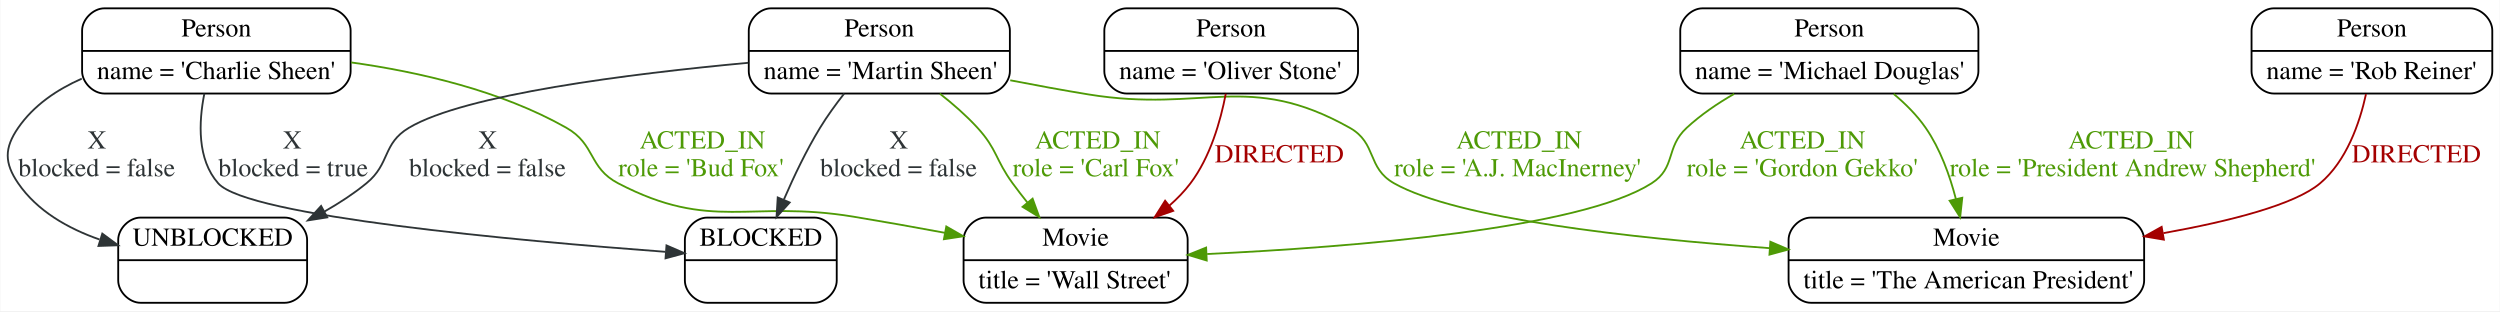
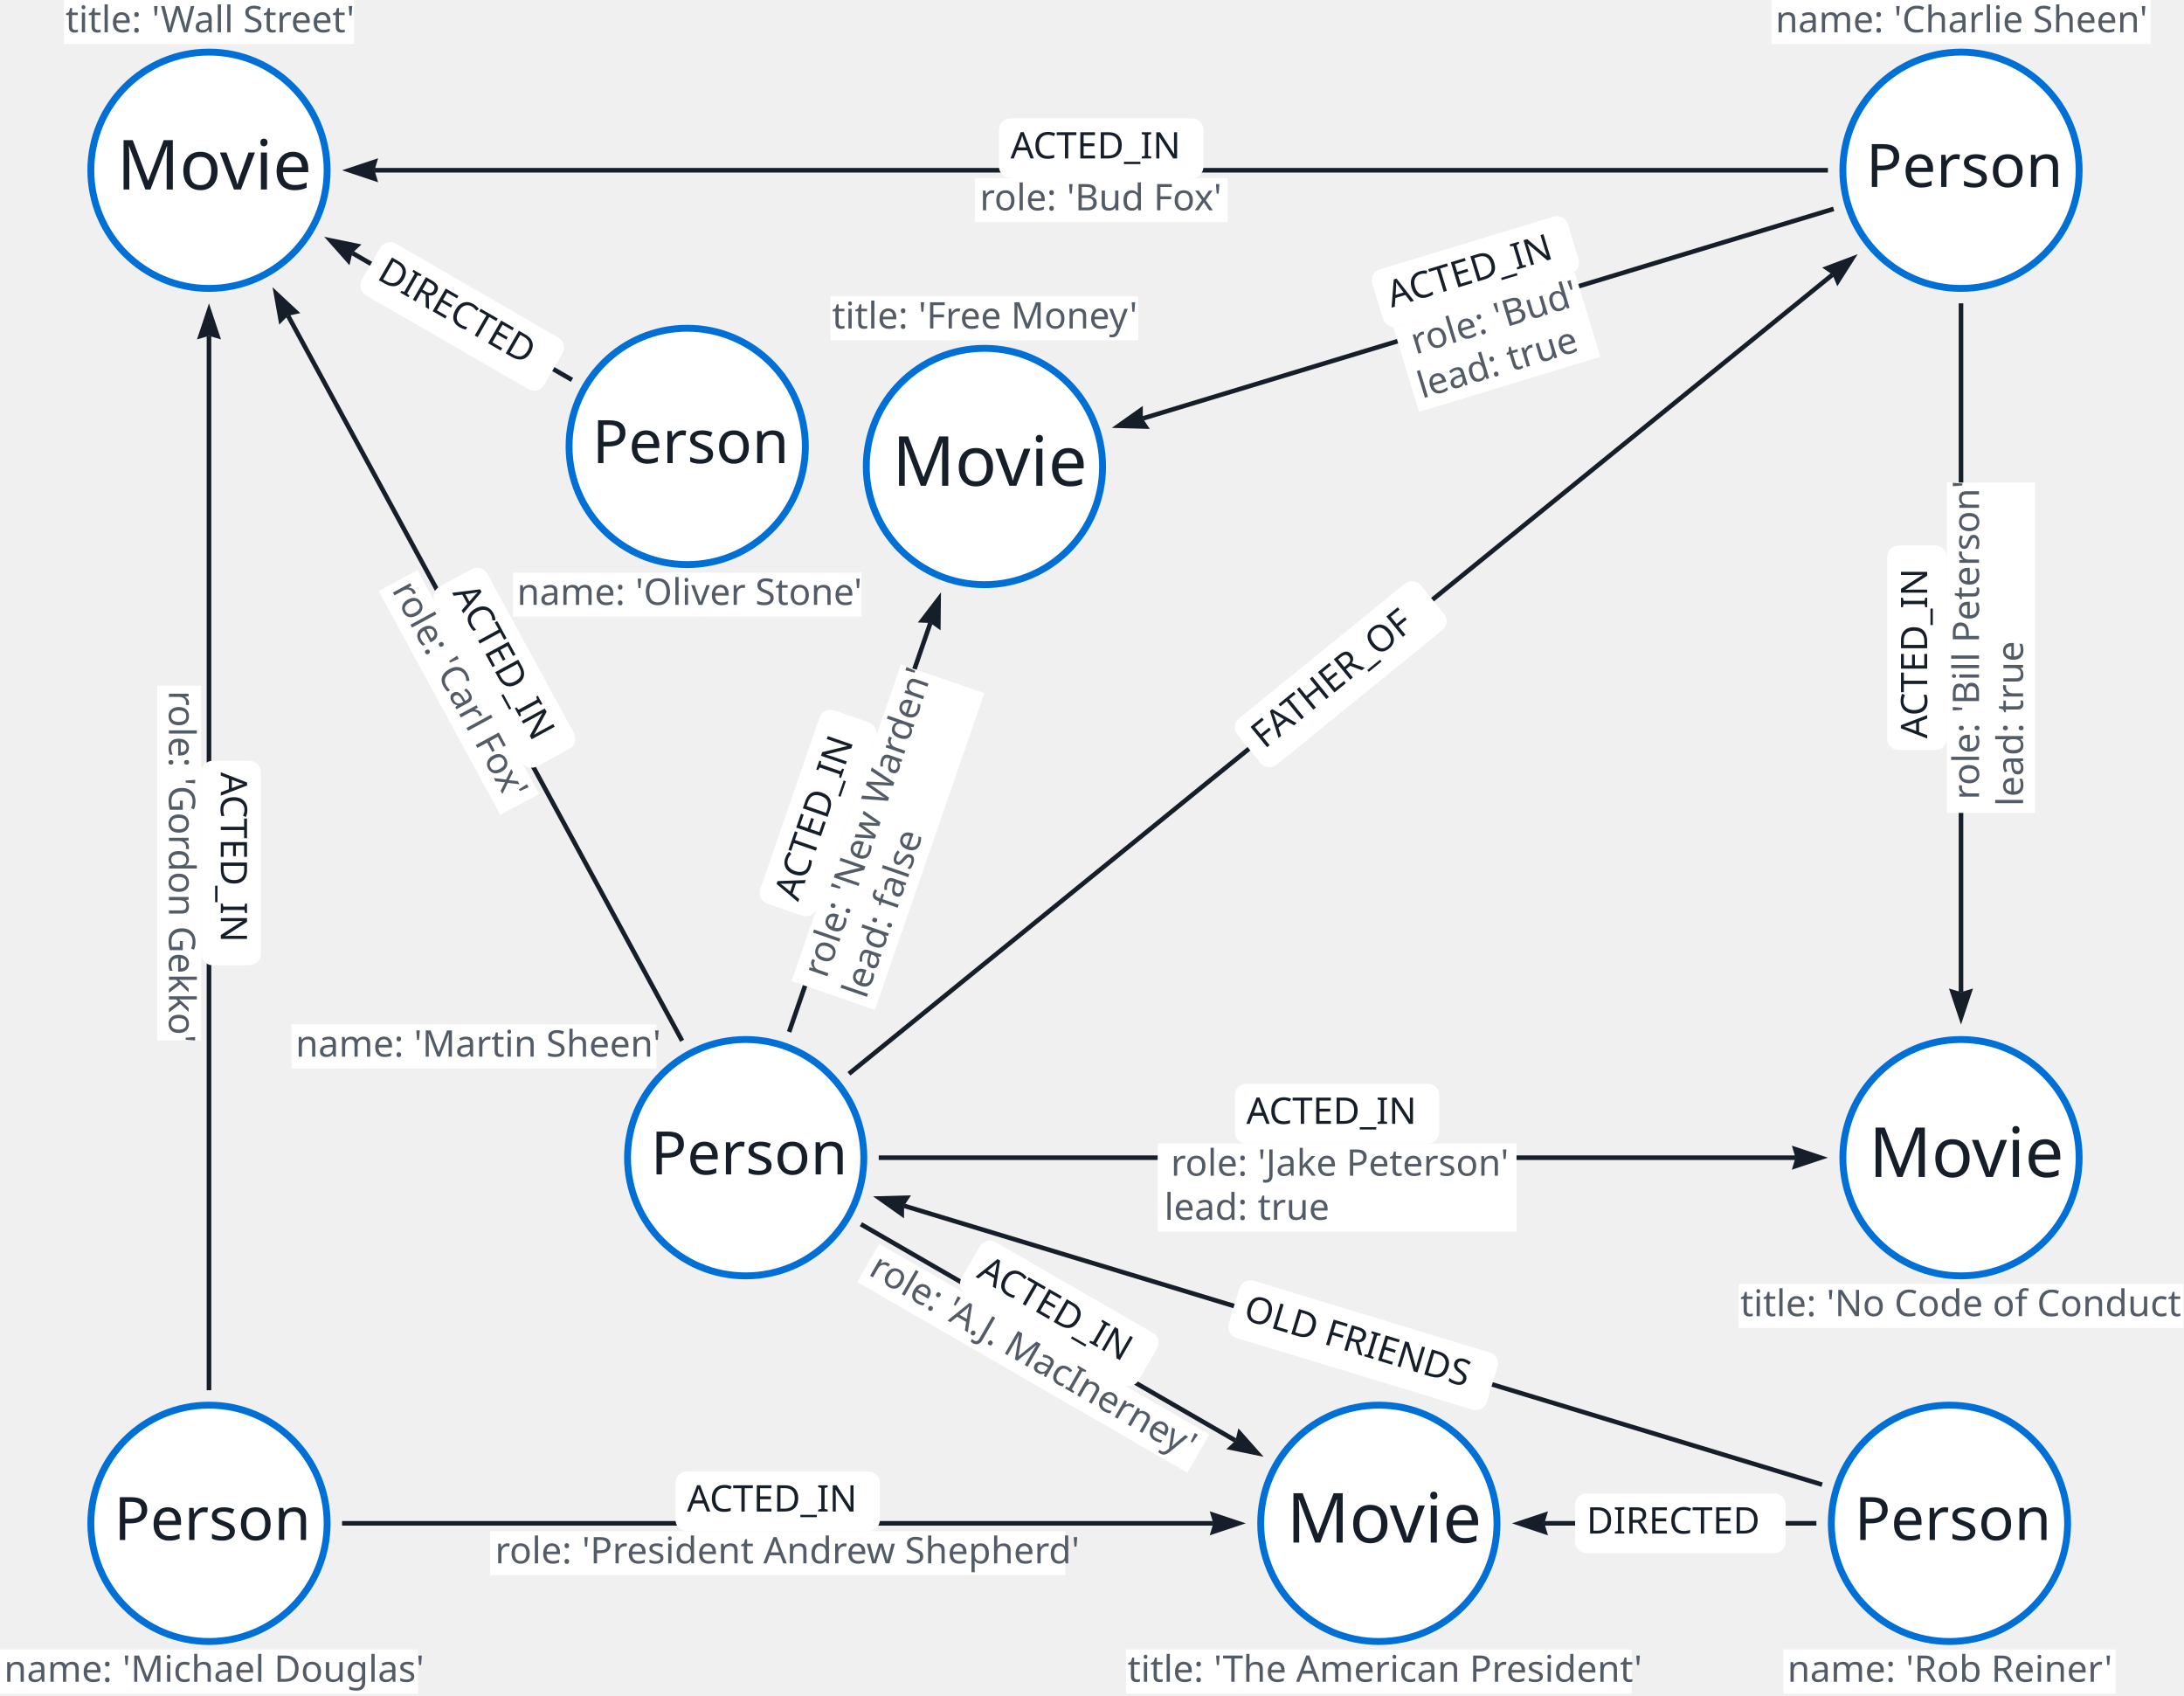
- <svg xmlns="http://www.w3.org/2000/svg" width="1350pt" height="168pt" viewBox="0.00 0.00 1349.67 168.00">
-   <g id="graph0" class="graph" transform="scale(1 1) rotate(0) translate(4 164)">
-     <polygon fill="white" stroke="transparent" points="-4,4 -4,-164 1345.67,-164 1345.67,4 -4,4" />
-     <g id="node1" class="node">
-       <path fill="none" stroke="black" d="M52.17,-113.5C52.17,-113.5 173.17,-113.5 173.17,-113.5 179.17,-113.5 185.17,-119.5 185.17,-125.5 185.17,-125.5 185.17,-147.5 185.17,-147.5 185.17,-153.5 179.17,-159.5 173.17,-159.5 173.17,-159.5 52.17,-159.5 52.17,-159.5 46.17,-159.5 40.17,-153.5 40.17,-147.5 40.17,-147.5 40.17,-125.5 40.17,-125.5 40.17,-119.5 46.17,-113.5 52.17,-113.5" />
-       <text text-anchor="middle" x="112.67" y="-144.3" font-family="Times,serif" font-size="14.00">Person</text>
-       <polyline fill="none" stroke="black" points="40.17,-136.5 185.17,-136.5 " />
-       <text text-anchor="start" x="48.17" y="-121.3" font-family="Times,serif" font-size="14.00">name = 'Charlie Sheen'</text>
-     </g>
-     <g id="node2" class="node">
-       <path fill="none" stroke="black" d="M71.67,-0.5C71.67,-0.5 149.67,-0.5 149.67,-0.5 155.67,-0.5 161.67,-6.5 161.67,-12.5 161.67,-12.5 161.67,-34.5 161.67,-34.5 161.67,-40.5 155.67,-46.5 149.67,-46.5 149.67,-46.5 71.67,-46.5 71.67,-46.5 65.67,-46.5 59.67,-40.5 59.67,-34.5 59.67,-34.5 59.67,-12.5 59.67,-12.5 59.67,-6.5 65.67,-0.5 71.67,-0.5" />
-       <text text-anchor="middle" x="110.67" y="-31.3" font-family="Times,serif" font-size="14.00">UNBLOCKED</text>
-       <polyline fill="none" stroke="black" points="59.67,-23.5 161.67,-23.5 " />
-       <text text-anchor="middle" x="110.67" y="-8.3" font-family="Times,serif" font-size="14.00"> </text>
-     </g>
-     <g id="edge1" class="edge">
-       <path fill="none" stroke="#2e3436" d="M39.99,-121.53C26.49,-115.58 14.03,-107.09 5.67,-95 -1.9,-84.03 -1.87,-75.99 5.67,-65 15.93,-50.05 32.55,-40.62 49.56,-34.67" />
-       <polygon fill="#2e3436" stroke="#2e3436" points="51.08,-37.86 59.59,-31.55 49,-31.18 51.08,-37.86" />
-       <text text-anchor="middle" x="48.17" y="-83.8" font-family="Times,serif" font-size="14.00" fill="#2e3436">X</text>
-       <text text-anchor="start" x="5.67" y="-68.8" font-family="Times,serif" font-size="14.00" fill="#2e3436">blocked = false</text>
-     </g>
-     <g id="node3" class="node">
-       <path fill="none" stroke="black" d="M377.67,-0.5C377.67,-0.5 435.67,-0.5 435.67,-0.5 441.67,-0.5 447.67,-6.5 447.67,-12.5 447.67,-12.5 447.67,-34.5 447.67,-34.5 447.67,-40.5 441.67,-46.5 435.67,-46.5 435.67,-46.5 377.67,-46.5 377.67,-46.5 371.67,-46.5 365.67,-40.5 365.67,-34.5 365.67,-34.5 365.67,-12.5 365.67,-12.5 365.67,-6.5 371.67,-0.5 377.67,-0.5" />
-       <text text-anchor="middle" x="406.67" y="-31.3" font-family="Times,serif" font-size="14.00">BLOCKED</text>
-       <polyline fill="none" stroke="black" points="365.67,-23.5 447.67,-23.5 " />
-       <text text-anchor="middle" x="406.67" y="-8.3" font-family="Times,serif" font-size="14.00"> </text>
-     </g>
-     <g id="edge2" class="edge">
-       <path fill="none" stroke="#2e3436" d="M106.18,-113.43C103.1,-98.01 102.24,-77.93 113.67,-65 129.4,-47.21 275.33,-33.99 355.12,-28.02" />
-       <polygon fill="#2e3436" stroke="#2e3436" points="355.74,-31.48 365.45,-27.26 355.22,-24.5 355.74,-31.48" />
-       <text text-anchor="middle" x="153.67" y="-83.8" font-family="Times,serif" font-size="14.00" fill="#2e3436">X</text>
-       <text text-anchor="start" x="113.67" y="-68.8" font-family="Times,serif" font-size="14.00" fill="#2e3436">blocked = true</text>
-     </g>
-     <g id="node4" class="node">
-       <path fill="none" stroke="black" d="M528.17,-0.5C528.17,-0.5 625.17,-0.5 625.17,-0.5 631.17,-0.5 637.17,-6.5 637.17,-12.5 637.17,-12.5 637.17,-34.5 637.17,-34.5 637.17,-40.5 631.17,-46.5 625.17,-46.5 625.17,-46.5 528.17,-46.5 528.17,-46.5 522.17,-46.5 516.17,-40.5 516.17,-34.5 516.17,-34.5 516.17,-12.5 516.17,-12.5 516.17,-6.5 522.17,-0.5 528.17,-0.5" />
-       <text text-anchor="middle" x="576.67" y="-31.3" font-family="Times,serif" font-size="14.00">Movie</text>
-       <polyline fill="none" stroke="black" points="516.17,-23.5 637.17,-23.5 " />
-       <text text-anchor="start" x="524.17" y="-8.3" font-family="Times,serif" font-size="14.00">title = 'Wall Street'</text>
-     </g>
-     <g id="edge3" class="edge">
-       <path fill="none" stroke="#4e9a06" d="M185.45,-130.29C222.19,-125.16 266.35,-115.02 301.67,-95 317.54,-86.01 313.5,-73.43 329.67,-65 380.23,-38.66 400.42,-56.26 456.67,-47 472.7,-44.36 489.87,-41.29 506.08,-38.28" />
-       <polygon fill="#4e9a06" stroke="#4e9a06" points="506.84,-41.7 516.03,-36.41 505.55,-34.82 506.84,-41.7" />
-       <text text-anchor="middle" x="375.17" y="-83.8" font-family="Times,serif" font-size="14.00" fill="#4e9a06">ACTED_IN</text>
-       <text text-anchor="start" x="329.67" y="-68.8" font-family="Times,serif" font-size="14.00" fill="#4e9a06">role = 'Bud Fox'</text>
-     </g>
-     <g id="node5" class="node">
-       <path fill="none" stroke="black" d="M412.17,-113.5C412.17,-113.5 529.17,-113.5 529.17,-113.5 535.17,-113.5 541.17,-119.5 541.17,-125.5 541.17,-125.5 541.17,-147.5 541.17,-147.5 541.17,-153.5 535.17,-159.5 529.17,-159.5 529.17,-159.5 412.17,-159.5 412.17,-159.5 406.17,-159.5 400.17,-153.5 400.17,-147.5 400.17,-147.5 400.17,-125.5 400.17,-125.5 400.17,-119.5 406.17,-113.5 412.17,-113.5" />
-       <text text-anchor="middle" x="470.67" y="-144.3" font-family="Times,serif" font-size="14.00">Person</text>
-       <polyline fill="none" stroke="black" points="400.17,-136.5 541.17,-136.5 " />
-       <text text-anchor="start" x="408.17" y="-121.3" font-family="Times,serif" font-size="14.00">name = 'Martin Sheen'</text>
-     </g>
-     <g id="edge5" class="edge">
-       <path fill="none" stroke="#2e3436" d="M399.91,-130.09C335.78,-124.15 246.83,-112.97 216.67,-95 202.24,-86.4 206.68,-75.63 193.67,-65 186.82,-59.4 179.06,-54.33 171.11,-49.82" />
-       <polygon fill="#2e3436" stroke="#2e3436" points="172.55,-46.62 162.08,-44.97 169.23,-52.79 172.55,-46.62" />
-       <text text-anchor="middle" x="259.17" y="-83.8" font-family="Times,serif" font-size="14.00" fill="#2e3436">X</text>
-       <text text-anchor="start" x="216.67" y="-68.8" font-family="Times,serif" font-size="14.00" fill="#2e3436">blocked = false</text>
-     </g>
-     <g id="edge4" class="edge">
-       <path fill="none" stroke="#2e3436" d="M451.72,-113.5C447.16,-107.68 442.5,-101.27 438.67,-95 431.28,-82.86 424.53,-68.73 419.16,-56.31" />
-       <polygon fill="#2e3436" stroke="#2e3436" points="422.26,-54.66 415.16,-46.79 415.81,-57.37 422.26,-54.66" />
-       <text text-anchor="middle" x="481.17" y="-83.8" font-family="Times,serif" font-size="14.00" fill="#2e3436">X</text>
-       <text text-anchor="start" x="438.67" y="-68.8" font-family="Times,serif" font-size="14.00" fill="#2e3436">blocked = false</text>
-     </g>
-     <g id="edge7" class="edge">
-       <path fill="none" stroke="#4e9a06" d="M503.34,-113.43C510.46,-107.86 517.65,-101.58 523.67,-95 534.33,-83.36 533.36,-77.74 542.67,-65 545.17,-61.58 547.88,-58.08 550.63,-54.64" />
-       <polygon fill="#4e9a06" stroke="#4e9a06" points="553.44,-56.73 557.06,-46.77 548.02,-52.3 553.44,-56.73" />
-       <text text-anchor="middle" x="588.67" y="-83.8" font-family="Times,serif" font-size="14.00" fill="#4e9a06">ACTED_IN</text>
-       <text text-anchor="start" x="542.67" y="-68.8" font-family="Times,serif" font-size="14.00" fill="#4e9a06">role = 'Carl Fox'</text>
-     </g>
-     <g id="node6" class="node">
-       <path fill="none" stroke="black" d="M973.67,-0.5C973.67,-0.5 1141.67,-0.5 1141.67,-0.5 1147.67,-0.5 1153.67,-6.5 1153.67,-12.5 1153.67,-12.5 1153.67,-34.5 1153.67,-34.5 1153.67,-40.5 1147.67,-46.5 1141.67,-46.5 1141.67,-46.5 973.67,-46.5 973.67,-46.5 967.67,-46.5 961.67,-40.5 961.67,-34.5 961.67,-34.5 961.67,-12.5 961.67,-12.5 961.67,-6.5 967.67,-0.5 973.67,-0.5" />
-       <text text-anchor="middle" x="1057.67" y="-31.3" font-family="Times,serif" font-size="14.00">Movie</text>
-       <polyline fill="none" stroke="black" points="961.67,-23.5 1153.67,-23.5 " />
-       <text text-anchor="start" x="969.67" y="-8.3" font-family="Times,serif" font-size="14.00">title = 'The American President'</text>
-     </g>
-     <g id="edge6" class="edge">
-       <path fill="none" stroke="#4e9a06" d="M541.37,-120.64C555.35,-117.92 569.95,-115.24 583.67,-113 646.03,-102.83 669.59,-125.92 724.67,-95 739.56,-86.64 733.8,-73.38 748.67,-65 782.62,-45.87 876.18,-35.45 951.53,-29.99" />
-       <polygon fill="#4e9a06" stroke="#4e9a06" points="951.83,-33.47 961.56,-29.28 951.34,-26.49 951.83,-33.47" />
-       <text text-anchor="middle" x="816.17" y="-83.8" font-family="Times,serif" font-size="14.00" fill="#4e9a06">ACTED_IN</text>
-       <text text-anchor="start" x="748.67" y="-68.8" font-family="Times,serif" font-size="14.00" fill="#4e9a06">role = 'A.J. MacInerney'</text>
-     </g>
-     <g id="node7" class="node">
-       <path fill="none" stroke="black" d="M915.17,-113.5C915.17,-113.5 1052.17,-113.5 1052.17,-113.5 1058.17,-113.5 1064.17,-119.5 1064.17,-125.5 1064.17,-125.5 1064.17,-147.5 1064.17,-147.5 1064.17,-153.5 1058.17,-159.5 1052.17,-159.5 1052.17,-159.5 915.17,-159.5 915.17,-159.5 909.17,-159.5 903.17,-153.5 903.17,-147.5 903.17,-147.5 903.17,-125.5 903.17,-125.5 903.17,-119.5 909.17,-113.5 915.17,-113.5" />
-       <text text-anchor="middle" x="983.67" y="-144.3" font-family="Times,serif" font-size="14.00">Person</text>
-       <polyline fill="none" stroke="black" points="903.17,-136.5 1064.17,-136.5 " />
-       <text text-anchor="start" x="911.17" y="-121.3" font-family="Times,serif" font-size="14.00">name = 'Michael Douglas'</text>
-     </g>
-     <g id="edge8" class="edge">
-       <path fill="none" stroke="#4e9a06" d="M932.3,-113.32C923.19,-108.09 914.22,-101.97 906.67,-95 895.08,-84.3 900.98,-73.49 887.67,-65 849.07,-40.37 726.94,-30.62 647.71,-26.83" />
-       <polygon fill="#4e9a06" stroke="#4e9a06" points="647.46,-23.32 637.31,-26.36 647.14,-30.31 647.46,-23.32" />
-       <text text-anchor="middle" x="969.17" y="-83.8" font-family="Times,serif" font-size="14.00" fill="#4e9a06">ACTED_IN</text>
-       <text text-anchor="start" x="906.67" y="-68.8" font-family="Times,serif" font-size="14.00" fill="#4e9a06">role = 'Gordon Gekko'</text>
-     </g>
-     <g id="edge9" class="edge">
-       <path fill="none" stroke="#4e9a06" d="M1018.38,-113.31C1024.82,-107.94 1030.98,-101.77 1035.67,-95 1043.57,-83.61 1048.72,-69.26 1052.03,-56.49" />
-       <polygon fill="#4e9a06" stroke="#4e9a06" points="1055.46,-57.21 1054.32,-46.68 1048.64,-55.62 1055.46,-57.21" />
-       <text text-anchor="middle" x="1146.67" y="-83.8" font-family="Times,serif" font-size="14.00" fill="#4e9a06">ACTED_IN</text>
-       <text text-anchor="start" x="1048.67" y="-68.8" font-family="Times,serif" font-size="14.00" fill="#4e9a06">role = 'President Andrew Shepherd'</text>
-     </g>
-     <g id="node8" class="node">
-       <path fill="none" stroke="black" d="M604.17,-113.5C604.17,-113.5 717.17,-113.5 717.17,-113.5 723.17,-113.5 729.17,-119.5 729.17,-125.5 729.17,-125.5 729.17,-147.5 729.17,-147.5 729.17,-153.5 723.17,-159.5 717.17,-159.5 717.17,-159.5 604.17,-159.5 604.17,-159.5 598.17,-159.5 592.17,-153.5 592.17,-147.5 592.17,-147.5 592.17,-125.5 592.17,-125.5 592.17,-119.5 598.17,-113.5 604.17,-113.5" />
-       <text text-anchor="middle" x="660.67" y="-144.3" font-family="Times,serif" font-size="14.00">Person</text>
-       <polyline fill="none" stroke="black" points="592.17,-136.5 729.17,-136.5 " />
-       <text text-anchor="start" x="600.17" y="-121.3" font-family="Times,serif" font-size="14.00">name = 'Oliver Stone'</text>
-     </g>
-     <g id="edge10" class="edge">
-       <path fill="none" stroke="#a40000" d="M657.76,-113.37C654.9,-98.5 649.35,-79.11 638.67,-65 635.38,-60.64 631.47,-56.61 627.24,-52.93" />
-       <polygon fill="#a40000" stroke="#a40000" points="629.35,-50.14 619.34,-46.66 625,-55.62 629.35,-50.14" />
-       <text text-anchor="middle" x="686.67" y="-76.3" font-family="Times,serif" font-size="14.00" fill="#a40000">DIRECTED</text>
-     </g>
-     <g id="node9" class="node">
-       <path fill="none" stroke="black" d="M1223.67,-113.5C1223.67,-113.5 1329.67,-113.5 1329.67,-113.5 1335.67,-113.5 1341.67,-119.5 1341.67,-125.5 1341.67,-125.5 1341.67,-147.5 1341.67,-147.5 1341.67,-153.5 1335.67,-159.5 1329.67,-159.5 1329.67,-159.5 1223.67,-159.5 1223.67,-159.5 1217.67,-159.5 1211.67,-153.5 1211.67,-147.5 1211.67,-147.5 1211.67,-125.5 1211.67,-125.5 1211.67,-119.5 1217.67,-113.5 1223.67,-113.5" />
-       <text text-anchor="middle" x="1276.67" y="-144.3" font-family="Times,serif" font-size="14.00">Person</text>
-       <polyline fill="none" stroke="black" points="1211.67,-136.5 1341.67,-136.5 " />
-       <text text-anchor="start" x="1219.67" y="-121.3" font-family="Times,serif" font-size="14.00">name = 'Rob Reiner'</text>
-     </g>
-     <g id="edge11" class="edge">
-       <path fill="none" stroke="#a40000" d="M1273.47,-113.18C1270.02,-97.43 1262.97,-77.06 1248.67,-65 1235.03,-53.49 1200.27,-44.59 1164.09,-38.11" />
-       <polygon fill="#a40000" stroke="#a40000" points="1164.31,-34.59 1153.86,-36.34 1163.12,-41.49 1164.31,-34.59" />
-       <text text-anchor="middle" x="1300.67" y="-76.3" font-family="Times,serif" font-size="14.00" fill="#a40000">DIRECTED</text>
+ <svg xmlns="http://www.w3.org/2000/svg" width="952" height="739" viewBox="0 0 952 739">
+   <defs>
+     <style type="text/css" />
+   </defs>
+   <g transform="translate(-439.7138 173.6719) scale(1)">
+     <g class="relationship">
+       <g transform="translate(739.2673 20.88018) rotate(-150)" stroke-width="2" stroke="#151E29">
+         <path d="M 58 0 L 168.549 0" />
+         <polygon points="-14.155,0 -15.728,5.243 0,0 -15.728,-5.243" fill="#151E29" transform="translate(182.7041 0) rotate(0)" stroke="none" />
+       </g>
+       <g transform="translate(641.1687 -35.75706) rotate(30) translate(0 -13)">
+         <g transform="translate(0 0)">
+           <g transform="translate(-45.89062 0)" fill="#ffffff" stroke="#151E29" stroke-width="0">
+             <rect x="0" y="0" width="91.781" height="26" rx="5" ry="5" stroke="none" />
+             <text xml:space="preserve" x="5" y="17.457" stroke="none" text-anchor="left" font-family="sans-serif" font-size="16" font-weight="normal" fill="#151E29">DIRECTED</text>
+           </g>
+         </g>
+       </g>
+     </g>
+     <g class="relationship">
+       <g transform="translate(530.8114 490.2076) rotate(-90)" stroke-width="2" stroke="#151E29">
+         <path d="M 58 0 L 517.524 0" />
+         <polygon points="-14.155,0 -15.728,5.243 0,0 -15.728,-5.243" fill="#151E29" transform="translate(531.6794 0) rotate(0)" stroke="none" />
+       </g>
+       <g transform="translate(530.8114 202.4454) rotate(90) translate(0 -22.6)">
+         <g transform="translate(0 0)">
+           <g transform="translate(-44.5625 0)" fill="#ffffff" stroke="#151E29" stroke-width="0">
+             <rect x="0" y="0" width="89.125" height="26" rx="5" ry="5" stroke="none" />
+             <text xml:space="preserve" x="5" y="17.457" stroke="none" text-anchor="left" font-family="sans-serif" font-size="16" font-weight="normal" fill="#151E29">ACTED_IN</text>
+           </g>
+         </g>
+         <g transform="translate(0 26)">
+           <g transform="translate(-77.3125 0)" fill="white">
+             <rect x="0" y="0" width="154.625" height="19.2" rx="0" ry="0" stroke="none" />
+             <g font-family="sans-serif" font-size="16" font-weight="normal" fill="#535B66" text-anchor="end">
+               <text xml:space="preserve" x="35.57" y="14.057" stroke="none">role:</text>
+               <text xml:space="preserve" x="40.016" y="14.057" stroke="none" text-anchor="start">'Gordon Gekko'</text>
+             </g>
+           </g>
+         </g>
+       </g>
+     </g>
+     <g class="relationship">
+       <g transform="translate(764.7521 330.8588) rotate(-118.5298)" stroke-width="2" stroke="#151E29">
+         <path d="M 58 0 L 417.654 0" />
+         <polygon points="-14.155,0 -15.728,5.243 0,0 -15.728,-5.243" fill="#151E29" transform="translate(431.8089 0) rotate(0)" stroke="none" />
+       </g>
+       <g transform="translate(651.1621 121.9116) rotate(61.47017) translate(0 -22.6)">
+         <g transform="translate(0 0)">
+           <g transform="translate(-44.5625 0)" fill="#ffffff" stroke="#151E29" stroke-width="0">
+             <rect x="0" y="0" width="89.125" height="26" rx="5" ry="5" stroke="none" />
+             <text xml:space="preserve" x="5" y="17.457" stroke="none" text-anchor="left" font-family="sans-serif" font-size="16" font-weight="normal" fill="#151E29">ACTED_IN</text>
+           </g>
+         </g>
+         <g transform="translate(0 26)">
+           <g transform="translate(-55.51172 0)" fill="white">
+             <rect x="0" y="0" width="111.023" height="19.2" rx="0" ry="0" stroke="none" />
+             <g font-family="sans-serif" font-size="16" font-weight="normal" fill="#535B66" text-anchor="end">
+               <text xml:space="preserve" x="35.57" y="14.057" stroke="none">role:</text>
+               <text xml:space="preserve" x="40.016" y="14.057" stroke="none" text-anchor="start">'Carl Fox'</text>
+             </g>
+           </g>
+         </g>
+       </g>
+     </g>
+     <g class="relationship">
+       <g transform="translate(530.8114 490.2076) rotate(0)" stroke-width="2" stroke="#151E29">
+         <path d="M 58 0 L 437.786 0" />
+         <polygon points="-14.155,0 -15.728,5.243 0,0 -15.728,-5.243" fill="#151E29" transform="translate(451.9407 0) rotate(0)" stroke="none" />
+       </g>
+       <g transform="translate(778.7043 490.2076) rotate(0) translate(0 -22.6)">
+         <g transform="translate(0 0)">
+           <g transform="translate(-44.5625 0)" fill="#ffffff" stroke="#151E29" stroke-width="0">
+             <rect x="0" y="0" width="89.125" height="26" rx="5" ry="5" stroke="none" />
+             <text xml:space="preserve" x="5" y="17.457" stroke="none" text-anchor="left" font-family="sans-serif" font-size="16" font-weight="normal" fill="#151E29">ACTED_IN</text>
+           </g>
+         </g>
+         <g transform="translate(0 26)">
+           <g transform="translate(-125.3477 0)" fill="white">
+             <rect x="0" y="0" width="250.695" height="19.2" rx="0" ry="0" stroke="none" />
+             <g font-family="sans-serif" font-size="16" font-weight="normal" fill="#535B66" text-anchor="end">
+               <text xml:space="preserve" x="35.57" y="14.057" stroke="none">role:</text>
+               <text xml:space="preserve" x="40.016" y="14.057" stroke="none" text-anchor="start">'President Andrew Shepherd'</text>
+             </g>
+           </g>
+         </g>
+       </g>
+     </g>
+     <g class="relationship">
+       <g transform="translate(764.7521 330.8588) rotate(30)" stroke-width="2" stroke="#151E29">
+         <path d="M 58 0 L 246.542 0" />
+         <polygon points="-14.155,0 -15.728,5.243 0,0 -15.728,-5.243" fill="#151E29" transform="translate(260.6975 0) rotate(0)" stroke="none" />
+       </g>
+       <g transform="translate(896.6228 406.9944) rotate(30) translate(0 -22.6)">
+         <g transform="translate(0 0)">
+           <g transform="translate(-44.5625 0)" fill="#ffffff" stroke="#151E29" stroke-width="0">
+             <rect x="0" y="0" width="89.125" height="26" rx="5" ry="5" stroke="none" />
+             <text xml:space="preserve" x="5" y="17.457" stroke="none" text-anchor="left" font-family="sans-serif" font-size="16" font-weight="normal" fill="#151E29">ACTED_IN</text>
+           </g>
+         </g>
+         <g transform="translate(0 26)">
+           <g transform="translate(-83.08594 0)" fill="white">
+             <rect x="0" y="0" width="166.172" height="19.2" rx="0" ry="0" stroke="none" />
+             <g font-family="sans-serif" font-size="16" font-weight="normal" fill="#535B66" text-anchor="end">
+               <text xml:space="preserve" x="35.57" y="14.057" stroke="none">role:</text>
+               <text xml:space="preserve" x="40.016" y="14.057" stroke="none" text-anchor="start">'A.J. MacInerney'</text>
+             </g>
+           </g>
+         </g>
+       </g>
+     </g>
+     <g class="relationship">
+       <g transform="translate(1294.508 -99.47186) rotate(180)" stroke-width="2" stroke="#151E29">
+         <path d="M 58 0 L 691.541 0" />
+         <polygon points="-14.155,0 -15.728,5.243 0,0 -15.728,-5.243" fill="#151E29" transform="translate(705.6961 0) rotate(0)" stroke="none" />
+       </g>
+       <g transform="translate(919.7371 -99.47186) rotate(360) translate(0 -22.6)">
+         <g transform="translate(0 0)">
+           <g transform="translate(-44.5625 0)" fill="#ffffff" stroke="#151E29" stroke-width="0">
+             <rect x="0" y="0" width="89.125" height="26" rx="5" ry="5" stroke="none" />
+             <text xml:space="preserve" x="5" y="17.457" stroke="none" text-anchor="left" font-family="sans-serif" font-size="16" font-weight="normal" fill="#151E29">ACTED_IN</text>
+           </g>
+         </g>
+         <g transform="translate(0 26)">
+           <g transform="translate(-55.07812 0)" fill="white">
+             <rect x="0" y="0" width="110.156" height="19.2" rx="0" ry="0" stroke="none" />
+             <g font-family="sans-serif" font-size="16" font-weight="normal" fill="#535B66" text-anchor="end">
+               <text xml:space="preserve" x="35.57" y="14.057" stroke="none">role:</text>
+               <text xml:space="preserve" x="40.016" y="14.057" stroke="none" text-anchor="start">'Bud Fox'</text>
+             </g>
+           </g>
+         </g>
+       </g>
+     </g>
+     <g class="relationship">
+       <g transform="translate(1289.476 490.2076) rotate(180)" stroke-width="2" stroke="#151E29">
+         <path d="M 58 0 L 176.568 0" />
+         <polygon points="-14.155,0 -15.728,5.243 0,0 -15.728,-5.243" fill="#151E29" transform="translate(190.7236 0) rotate(0)" stroke="none" />
+       </g>
+       <g transform="translate(1172.192 490.2076) rotate(360) translate(0 -13)">
+         <g transform="translate(0 0)">
+           <g transform="translate(-45.89062 0)" fill="#ffffff" stroke="#151E29" stroke-width="0">
+             <rect x="0" y="0" width="91.781" height="26" rx="5" ry="5" stroke="none" />
+             <text xml:space="preserve" x="5" y="17.457" stroke="none" text-anchor="left" font-family="sans-serif" font-size="16" font-weight="normal" fill="#151E29">DIRECTED</text>
+           </g>
+         </g>
+       </g>
+     </g>
+     <g class="relationship">
+       <g transform="translate(1294.508 -99.47186) rotate(163.1282)" stroke-width="2" stroke="#151E29">
+         <path d="M 58 0 L 372.677 0" />
+         <polygon points="-14.155,0 -15.728,5.243 0,0 -15.728,-5.243" fill="#151E29" transform="translate(386.8317 0) rotate(0)" stroke="none" />
+       </g>
+       <g transform="translate(1088.438 -36.97382) rotate(343.1282) translate(0 -32.2)">
+         <g transform="translate(0 0)">
+           <g transform="translate(-44.5625 0)" fill="#ffffff" stroke="#151E29" stroke-width="0">
+             <rect x="0" y="0" width="89.125" height="26" rx="5" ry="5" stroke="none" />
+             <text xml:space="preserve" x="5" y="17.457" stroke="none" text-anchor="left" font-family="sans-serif" font-size="16" font-weight="normal" fill="#151E29">ACTED_IN</text>
+           </g>
+         </g>
+         <g transform="translate(0 26)">
+           <g transform="translate(-41.30469 0)" fill="white">
+             <rect x="0" y="0" width="82.609" height="38.4" rx="0" ry="0" stroke="none" />
+             <g font-family="sans-serif" font-size="16" font-weight="normal" fill="#535B66" text-anchor="end">
+               <text xml:space="preserve" x="39.141" y="14.057" stroke="none">role:</text>
+               <text xml:space="preserve" x="43.586" y="14.057" stroke="none" text-anchor="start">'Bud'</text>
+               <text xml:space="preserve" x="39.141" y="33.257" stroke="none" text-anchor="end">lead:</text>
+               <text xml:space="preserve" x="43.586" y="33.257" stroke="none" text-anchor="start">true</text>
+             </g>
+           </g>
+         </g>
+       </g>
+     </g>
+     <g class="relationship">
+       <g transform="translate(764.7521 330.8588) rotate(-70.94043)" stroke-width="2" stroke="#151E29">
+         <path d="M 58 0 L 246.542 0" />
+         <polygon points="-14.155,0 -15.728,5.243 0,0 -15.728,-5.243" fill="#151E29" transform="translate(260.6975 0) rotate(0)" stroke="none" />
+       </g>
+       <g transform="translate(814.4764 186.9352) rotate(-70.94043) translate(0 -32.2)">
+         <g transform="translate(0 0)">
+           <g transform="translate(-44.5625 0)" fill="#ffffff" stroke="#151E29" stroke-width="0">
+             <rect x="0" y="0" width="89.125" height="26" rx="5" ry="5" stroke="none" />
+             <text xml:space="preserve" x="5" y="17.457" stroke="none" text-anchor="left" font-family="sans-serif" font-size="16" font-weight="normal" fill="#151E29">ACTED_IN</text>
+           </g>
+         </g>
+         <g transform="translate(0 26)">
+           <g transform="translate(-73.01562 0)" fill="white">
+             <rect x="0" y="0" width="146.031" height="38.4" rx="0" ry="0" stroke="none" />
+             <g font-family="sans-serif" font-size="16" font-weight="normal" fill="#535B66" text-anchor="end">
+               <text xml:space="preserve" x="39.141" y="14.057" stroke="none">role:</text>
+               <text xml:space="preserve" x="43.586" y="14.057" stroke="none" text-anchor="start">'New Warden'</text>
+               <text xml:space="preserve" x="39.141" y="33.257" stroke="none" text-anchor="end">lead:</text>
+               <text xml:space="preserve" x="43.586" y="33.257" stroke="none" text-anchor="start">false</text>
+             </g>
+           </g>
+         </g>
+       </g>
+     </g>
+     <g class="relationship">
+       <g transform="translate(1294.508 -99.47186) rotate(90)" stroke-width="2" stroke="#151E29">
+         <path d="M 58 0 L 358.176 0" />
+         <polygon points="-14.155,0 -15.728,5.243 0,0 -15.728,-5.243" fill="#151E29" transform="translate(372.3307 0) rotate(0)" stroke="none" />
+       </g>
+       <g transform="translate(1294.508 108.6159) rotate(270) translate(0 -32.2)">
+         <g transform="translate(0 0)">
+           <g transform="translate(-44.5625 0)" fill="#ffffff" stroke="#151E29" stroke-width="0">
+             <rect x="0" y="0" width="89.125" height="26" rx="5" ry="5" stroke="none" />
+             <text xml:space="preserve" x="5" y="17.457" stroke="none" text-anchor="left" font-family="sans-serif" font-size="16" font-weight="normal" fill="#151E29">ACTED_IN</text>
+           </g>
+         </g>
+         <g transform="translate(0 26)">
+           <g transform="translate(-71.98047 0)" fill="white">
+             <rect x="0" y="0" width="143.961" height="38.4" rx="0" ry="0" stroke="none" />
+             <g font-family="sans-serif" font-size="16" font-weight="normal" fill="#535B66" text-anchor="end">
+               <text xml:space="preserve" x="39.141" y="14.057" stroke="none">role:</text>
+               <text xml:space="preserve" x="43.586" y="14.057" stroke="none" text-anchor="start">'Bill Peterson'</text>
+               <text xml:space="preserve" x="39.141" y="33.257" stroke="none" text-anchor="end">lead:</text>
+               <text xml:space="preserve" x="43.586" y="33.257" stroke="none" text-anchor="start">true</text>
+             </g>
+           </g>
+         </g>
+       </g>
+     </g>
+     <g class="relationship">
+       <g transform="translate(764.7521 330.8588) rotate(0)" stroke-width="2" stroke="#151E29">
+         <path d="M 58 0 L 457.6 0" />
+         <polygon points="-14.155,0 -15.728,5.243 0,0 -15.728,-5.243" fill="#151E29" transform="translate(471.7554 0) rotate(0)" stroke="none" />
+       </g>
+       <g transform="translate(1022.552 330.8588) rotate(0) translate(0 -32.2)">
+         <g transform="translate(0 0)">
+           <g transform="translate(-44.5625 0)" fill="#ffffff" stroke="#151E29" stroke-width="0">
+             <rect x="0" y="0" width="89.125" height="26" rx="5" ry="5" stroke="none" />
+             <text xml:space="preserve" x="5" y="17.457" stroke="none" text-anchor="left" font-family="sans-serif" font-size="16" font-weight="normal" fill="#151E29">ACTED_IN</text>
+           </g>
+         </g>
+         <g transform="translate(0 26)">
+           <g transform="translate(-78.21094 0)" fill="white">
+             <rect x="0" y="0" width="156.422" height="38.4" rx="0" ry="0" stroke="none" />
+             <g font-family="sans-serif" font-size="16" font-weight="normal" fill="#535B66" text-anchor="end">
+               <text xml:space="preserve" x="39.141" y="14.057" stroke="none">role:</text>
+               <text xml:space="preserve" x="43.586" y="14.057" stroke="none" text-anchor="start">'Jake Peterson'</text>
+               <text xml:space="preserve" x="39.141" y="33.257" stroke="none" text-anchor="end">lead:</text>
+               <text xml:space="preserve" x="43.586" y="33.257" stroke="none" text-anchor="start">true</text>
+             </g>
+           </g>
+         </g>
+       </g>
+     </g>
+     <g class="relationship">
+       <g transform="translate(764.7521 330.8588) rotate(-39.08763)" stroke-width="2" stroke="#151E29">
+         <path d="M 58 0 L 610.359 0" />
+         <polygon points="-14.155,0 -15.728,5.243 0,0 -15.728,-5.243" fill="#151E29" transform="translate(624.514 0) rotate(0)" stroke="none" />
+       </g>
+       <g transform="translate(1024.136 120.1559) rotate(-39.08763) translate(0 -13)">
+         <g transform="translate(0 0)">
+           <g transform="translate(-51.53125 0)" fill="#ffffff" stroke="#151E29" stroke-width="0">
+             <rect x="0" y="0" width="103.062" height="26" rx="5" ry="5" stroke="none" />
+             <text xml:space="preserve" x="5" y="17.457" stroke="none" text-anchor="left" font-family="sans-serif" font-size="16" font-weight="normal" fill="#151E29">FATHER_OF</text>
+           </g>
+         </g>
+       </g>
+     </g>
+     <g class="relationship">
+       <g transform="translate(1289.476 490.2076) rotate(-163.1075)" stroke-width="2" stroke="#151E29">
+         <path d="M 58 0 L 476.231 0" />
+         <polygon points="-14.155,0 -15.728,5.243 0,0 -15.728,-5.243" fill="#151E29" transform="translate(490.3858 0) rotate(0)" stroke="none" />
+       </g>
+       <g transform="translate(1033.886 412.5898) rotate(16.89255) translate(0 -13)">
+         <g transform="translate(0 0)">
+           <g transform="translate(-58.78516 0)" fill="#ffffff" stroke="#151E29" stroke-width="0">
+             <rect x="0" y="0" width="117.57" height="26" rx="5" ry="5" stroke="none" />
+             <text xml:space="preserve" x="5" y="17.457" stroke="none" text-anchor="left" font-family="sans-serif" font-size="16" font-weight="normal" fill="#151E29">OLD FRIENDS</text>
+           </g>
+         </g>
+       </g>
+     </g>
+     <g class="node">
+       <g fill="#ffffff" stroke="#006FD6" stroke-width="3">
+         <circle cx="739.267" cy="20.88" r="51.5" />
+       </g>
+       <g transform="translate(739.2673 20.88018)">
+         <g transform="scale(0.6532968) translate(0 -27)">
+           <g transform="translate(0 0)">
+             <g transform="translate(-63.36914 0)">
+               <g fill="#151E29" stroke="#000000" stroke-width="4" font-family="sans-serif" font-size="40" font-weight="normal">
+                 <text xml:space="preserve" x="0" y="38.143" stroke="none">Person</text>
+               </g>
+             </g>
+           </g>
+         </g>
+         <g transform="translate(3.3677786976552213e-15 55)">
+           <g transform="translate(0 0)">
+             <g transform="translate(-75.97656 0)" fill="white">
+               <rect x="0" y="0" width="151.953" height="19.2" rx="0" ry="0" stroke="none" />
+               <g font-family="sans-serif" font-size="16" font-weight="normal" fill="#535B66" text-anchor="end">
+                 <text xml:space="preserve" x="48.914" y="14.057" stroke="none">name:</text>
+                 <text xml:space="preserve" x="53.359" y="14.057" stroke="none" text-anchor="start">'Oliver Stone'</text>
+               </g>
+             </g>
+           </g>
+         </g>
+       </g>
+     </g>
+     <g class="node">
+       <g fill="#ffffff" stroke="#006FD6" stroke-width="3">
+         <circle cx="530.811" cy="-99.472" r="51.5" />
+       </g>
+       <g transform="translate(530.8114 -99.47186)">
+         <g transform="scale(0.7525988) translate(0 -27)">
+           <g transform="translate(0 0)">
+             <g transform="translate(-53.34961 0)">
+               <g fill="#151E29" stroke="#000000" stroke-width="4" font-family="sans-serif" font-size="40" font-weight="normal">
+                 <text xml:space="preserve" x="0" y="38.143" stroke="none">Movie</text>
+               </g>
+             </g>
+           </g>
+         </g>
+         <g transform="translate(3.3677786976552213e-15 -74.2)">
+           <g transform="translate(0 0)">
+             <g transform="translate(-63.22266 0)" fill="white">
+               <rect x="0" y="0" width="126.445" height="19.2" rx="0" ry="0" stroke="none" />
+               <g font-family="sans-serif" font-size="16" font-weight="normal" fill="#535B66" text-anchor="end">
+                 <text xml:space="preserve" x="33.789" y="14.057" stroke="none">title:</text>
+                 <text xml:space="preserve" x="38.234" y="14.057" stroke="none" text-anchor="start">'Wall Street'</text>
+               </g>
+             </g>
+           </g>
+         </g>
+       </g>
+     </g>
+     <g class="node">
+       <g fill="#ffffff" stroke="#006FD6" stroke-width="3">
+         <circle cx="530.811" cy="490.208" r="51.5" />
+       </g>
+       <g transform="translate(530.8114 490.2076)">
+         <g transform="scale(0.6532968) translate(0 -27)">
+           <g transform="translate(0 0)">
+             <g transform="translate(-63.36914 0)">
+               <g fill="#151E29" stroke="#000000" stroke-width="4" font-family="sans-serif" font-size="40" font-weight="normal">
+                 <text xml:space="preserve" x="0" y="38.143" stroke="none">Person</text>
+               </g>
+             </g>
+           </g>
+         </g>
+         <g transform="translate(3.3677786976552213e-15 55)">
+           <g transform="translate(0 0)">
+             <g transform="translate(-91.09766 0)" fill="white">
+               <rect x="0" y="0" width="182.195" height="19.2" rx="0" ry="0" stroke="none" />
+               <g font-family="sans-serif" font-size="16" font-weight="normal" fill="#535B66" text-anchor="end">
+                 <text xml:space="preserve" x="48.914" y="14.057" stroke="none">name:</text>
+                 <text xml:space="preserve" x="53.359" y="14.057" stroke="none" text-anchor="start">'Michael Douglas'</text>
+               </g>
+             </g>
+           </g>
+         </g>
+       </g>
+     </g>
+     <g class="node">
+       <g fill="#ffffff" stroke="#006FD6" stroke-width="3">
+         <circle cx="764.752" cy="330.859" r="51.5" />
+       </g>
+       <g transform="translate(764.7521 330.8588)">
+         <g transform="scale(0.6532968) translate(0 -27)">
+           <g transform="translate(0 0)">
+             <g transform="translate(-63.36914 0)">
+               <g fill="#151E29" stroke="#000000" stroke-width="4" font-family="sans-serif" font-size="40" font-weight="normal">
+                 <text xml:space="preserve" x="0" y="38.143" stroke="none">Person</text>
+               </g>
+             </g>
+           </g>
+         </g>
+         <g transform="translate(-38.89087 -58.09087)">
+           <g transform="translate(0 0)">
+             <g transform="translate(-159.0781 0)" fill="white">
+               <rect x="0" y="0" width="159.078" height="19.2" rx="0" ry="0" stroke="none" />
+               <g font-family="sans-serif" font-size="16" font-weight="normal" fill="#535B66" text-anchor="end">
+                 <text xml:space="preserve" x="48.914" y="14.057" stroke="none">name:</text>
+                 <text xml:space="preserve" x="53.359" y="14.057" stroke="none" text-anchor="start">'Martin Sheen'</text>
+               </g>
+             </g>
+           </g>
+         </g>
+       </g>
+     </g>
+     <g class="node">
+       <g fill="#ffffff" stroke="#006FD6" stroke-width="3">
+         <circle cx="1040.752" cy="490.208" r="51.5" />
+       </g>
+       <g transform="translate(1040.752 490.2076)">
+         <g transform="scale(0.7525988) translate(0 -27)">
+           <g transform="translate(0 0)">
+             <g transform="translate(-53.34961 0)">
+               <g fill="#151E29" stroke="#000000" stroke-width="4" font-family="sans-serif" font-size="40" font-weight="normal">
+                 <text xml:space="preserve" x="0" y="38.143" stroke="none">Movie</text>
+               </g>
+             </g>
+           </g>
+         </g>
+         <g transform="translate(3.3677786976552213e-15 55)">
+           <g transform="translate(0 0)">
+             <g transform="translate(-110.2109 0)" fill="white">
+               <rect x="0" y="0" width="220.422" height="19.2" rx="0" ry="0" stroke="none" />
+               <g font-family="sans-serif" font-size="16" font-weight="normal" fill="#535B66" text-anchor="end">
+                 <text xml:space="preserve" x="33.789" y="14.057" stroke="none">title:</text>
+                 <text xml:space="preserve" x="38.234" y="14.057" stroke="none" text-anchor="start">'The American President'</text>
+               </g>
+             </g>
+           </g>
+         </g>
+       </g>
+     </g>
+     <g class="node">
+       <g fill="#ffffff" stroke="#006FD6" stroke-width="3">
+         <circle cx="1294.508" cy="-99.472" r="51.5" />
+       </g>
+       <g transform="translate(1294.508 -99.47186)">
+         <g transform="scale(0.6532968) translate(0 -27)">
+           <g transform="translate(0 0)">
+             <g transform="translate(-63.36914 0)">
+               <g fill="#151E29" stroke="#000000" stroke-width="4" font-family="sans-serif" font-size="40" font-weight="normal">
+                 <text xml:space="preserve" x="0" y="38.143" stroke="none">Person</text>
+               </g>
+             </g>
+           </g>
+         </g>
+         <g transform="translate(3.3677786976552213e-15 -74.2)">
+           <g transform="translate(0 0)">
+             <g transform="translate(-82.65625 0)" fill="white">
+               <rect x="0" y="0" width="165.312" height="19.2" rx="0" ry="0" stroke="none" />
+               <g font-family="sans-serif" font-size="16" font-weight="normal" fill="#535B66" text-anchor="end">
+                 <text xml:space="preserve" x="48.914" y="14.057" stroke="none">name:</text>
+                 <text xml:space="preserve" x="53.359" y="14.057" stroke="none" text-anchor="start">'Charlie Sheen'</text>
+               </g>
+             </g>
+           </g>
+         </g>
+       </g>
+     </g>
+     <g class="node">
+       <g fill="#ffffff" stroke="#006FD6" stroke-width="3">
+         <circle cx="1289.476" cy="490.208" r="51.5" />
+       </g>
+       <g transform="translate(1289.476 490.2076)">
+         <g transform="scale(0.6532968) translate(0 -27)">
+           <g transform="translate(0 0)">
+             <g transform="translate(-63.36914 0)">
+               <g fill="#151E29" stroke="#000000" stroke-width="4" font-family="sans-serif" font-size="40" font-weight="normal">
+                 <text xml:space="preserve" x="0" y="38.143" stroke="none">Person</text>
+               </g>
+             </g>
+           </g>
+         </g>
+         <g transform="translate(3.3677786976552213e-15 55)">
+           <g transform="translate(0 0)">
+             <g transform="translate(-72.42188 0)" fill="white">
+               <rect x="0" y="0" width="144.844" height="19.2" rx="0" ry="0" stroke="none" />
+               <g font-family="sans-serif" font-size="16" font-weight="normal" fill="#535B66" text-anchor="end">
+                 <text xml:space="preserve" x="48.914" y="14.057" stroke="none">name:</text>
+                 <text xml:space="preserve" x="53.359" y="14.057" stroke="none" text-anchor="start">'Rob Reiner'</text>
+               </g>
+             </g>
+           </g>
+         </g>
+       </g>
+     </g>
+     <g class="node">
+       <g fill="#ffffff" stroke="#006FD6" stroke-width="3">
+         <circle cx="868.823" cy="29.632" r="51.5" />
+       </g>
+       <g transform="translate(868.8231 29.63249)">
+         <g transform="scale(0.7525988) translate(0 -27)">
+           <g transform="translate(0 0)">
+             <g transform="translate(-53.34961 0)">
+               <g fill="#151E29" stroke="#000000" stroke-width="4" font-family="sans-serif" font-size="40" font-weight="normal">
+                 <text xml:space="preserve" x="0" y="38.143" stroke="none">Movie</text>
+               </g>
+             </g>
+           </g>
+         </g>
+         <g transform="translate(3.3677786976552213e-15 -74.2)">
+           <g transform="translate(0 0)">
+             <g transform="translate(-67.07812 0)" fill="white">
+               <rect x="0" y="0" width="134.156" height="19.2" rx="0" ry="0" stroke="none" />
+               <g font-family="sans-serif" font-size="16" font-weight="normal" fill="#535B66" text-anchor="end">
+                 <text xml:space="preserve" x="33.789" y="14.057" stroke="none">title:</text>
+                 <text xml:space="preserve" x="38.234" y="14.057" stroke="none" text-anchor="start">'Free Money'</text>
+               </g>
+             </g>
+           </g>
+         </g>
+       </g>
+     </g>
+     <g class="node">
+       <g fill="#ffffff" stroke="#006FD6" stroke-width="3">
+         <circle cx="1294.508" cy="330.859" r="51.5" />
+       </g>
+       <g transform="translate(1294.508 330.8588)">
+         <g transform="scale(0.7525988) translate(0 -27)">
+           <g transform="translate(0 0)">
+             <g transform="translate(-53.34961 0)">
+               <g fill="#151E29" stroke="#000000" stroke-width="4" font-family="sans-serif" font-size="40" font-weight="normal">
+                 <text xml:space="preserve" x="0" y="38.143" stroke="none">Movie</text>
+               </g>
+             </g>
+           </g>
+         </g>
+         <g transform="translate(3.3677786976552213e-15 55)">
+           <g transform="translate(0 0)">
+             <g transform="translate(-96.88281 0)" fill="white">
+               <rect x="0" y="0" width="193.766" height="19.2" rx="0" ry="0" stroke="none" />
+               <g font-family="sans-serif" font-size="16" font-weight="normal" fill="#535B66" text-anchor="end">
+                 <text xml:space="preserve" x="33.789" y="14.057" stroke="none">title:</text>
+                 <text xml:space="preserve" x="38.234" y="14.057" stroke="none" text-anchor="start">'No Code of Conduct'</text>
+               </g>
+             </g>
+           </g>
+         </g>
+       </g>
    </g>
  </g>
</svg>
